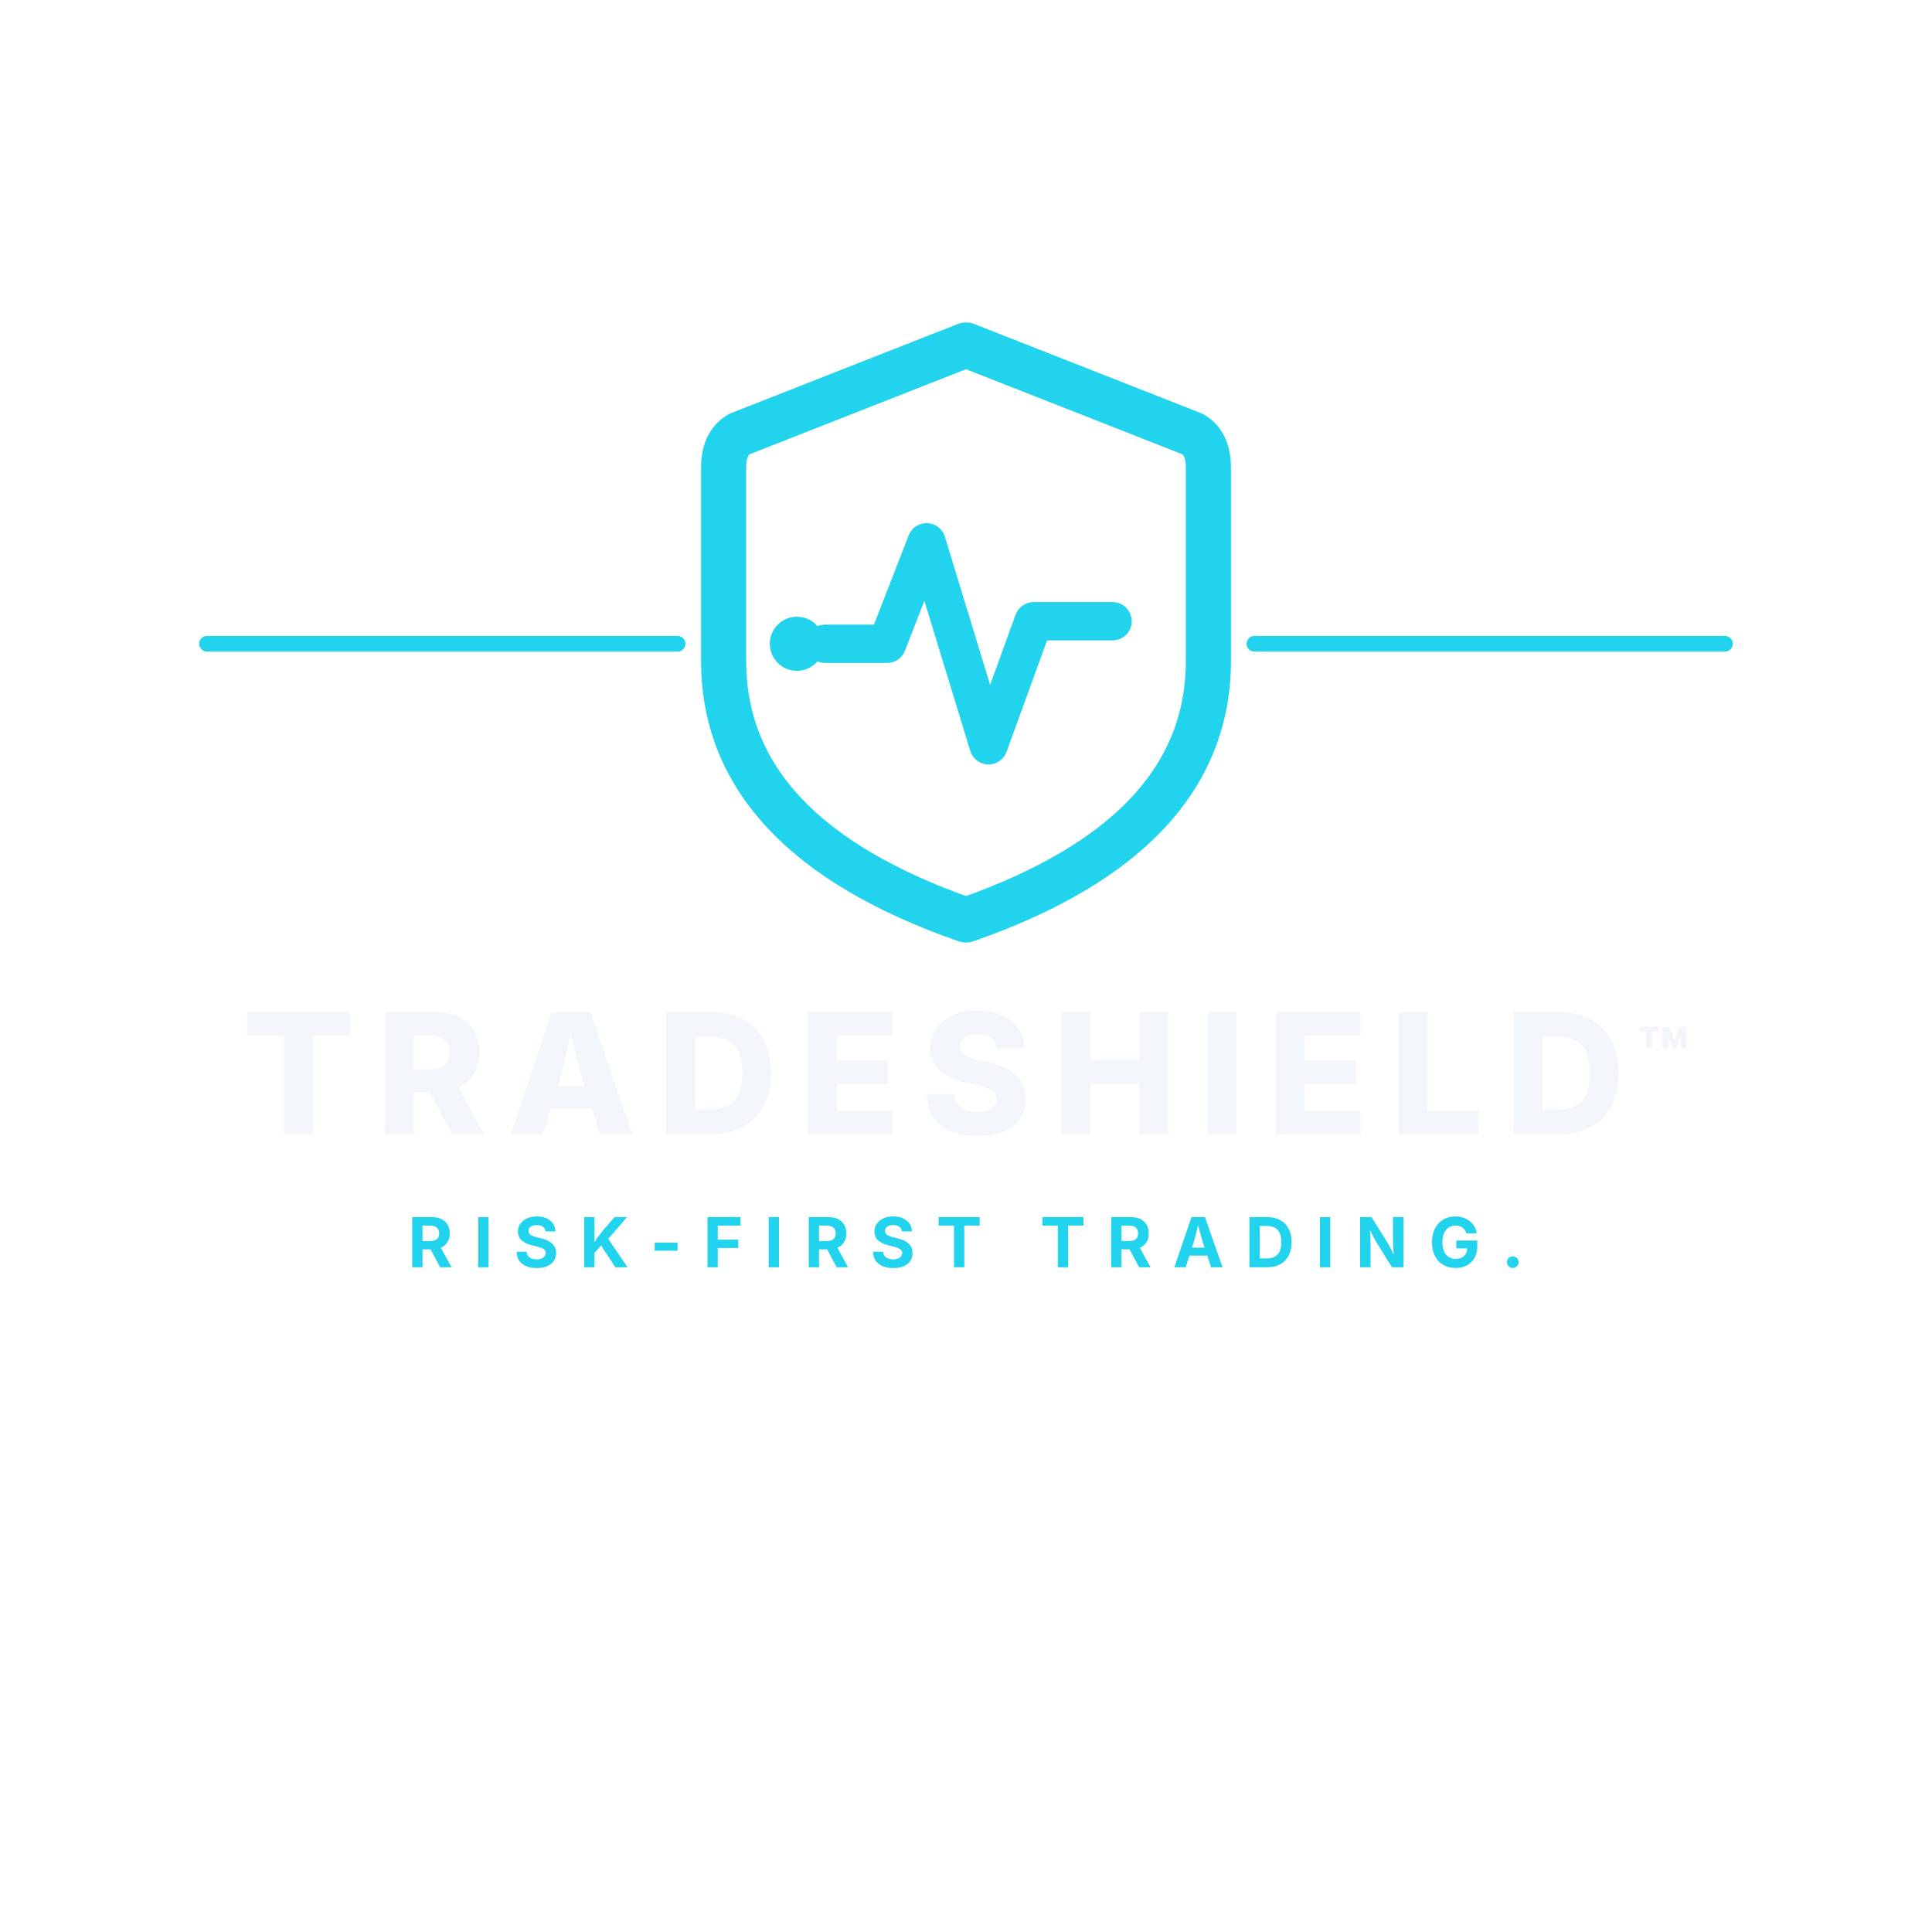
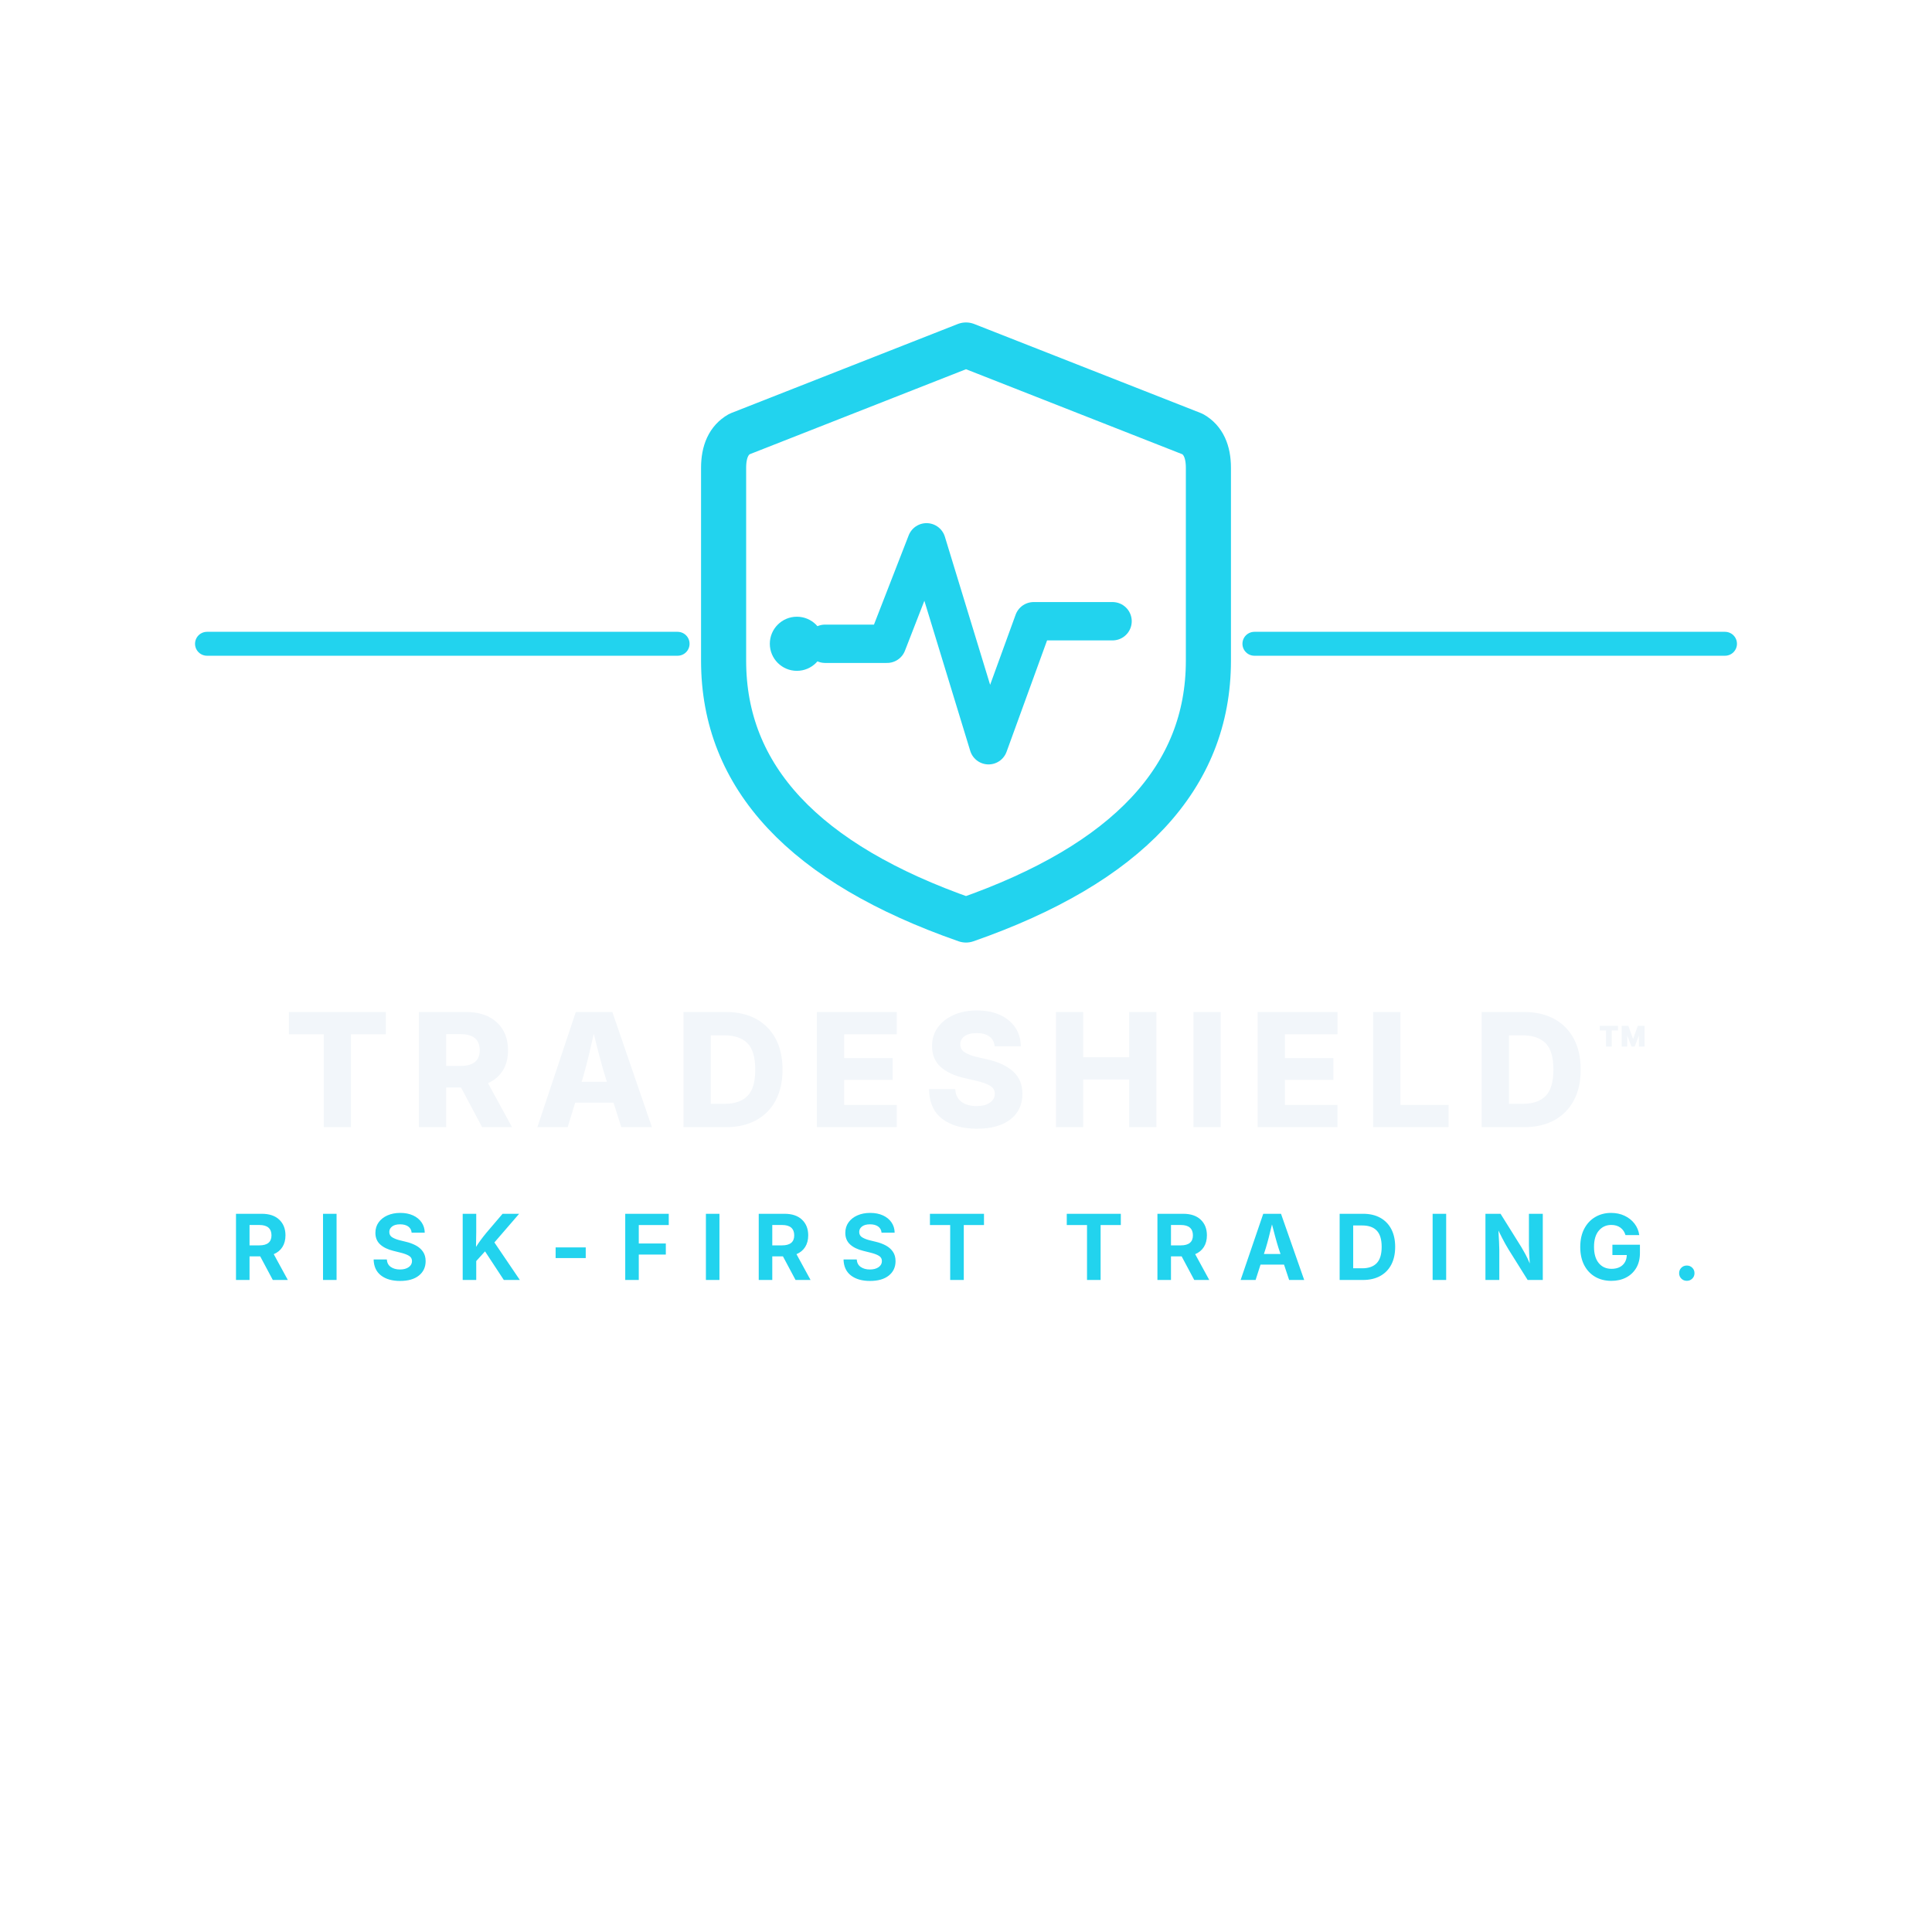
<svg xmlns="http://www.w3.org/2000/svg" width="14in" height="14in" viewBox="0 0 4200 4200">
  <g transform="translate(1315.69,590.69) scale(24.5098)" fill="none" stroke="#22D3EE" stroke-linecap="round" stroke-linejoin="round">
    <path stroke-width="4" d="M32 6.5 L52.1 14.4 Q53.5 15.2 53.5 17.4 L53.5 34.5 Q53.5 50 32 57.5 Q10.5 50 10.5 34.5 L10.5 17.4 Q10.5 15.2 11.9 14.4 Z" />
    <circle cx="17" cy="33" r="2.4" fill="#22D3EE" stroke="none" />
    <path stroke-width="3.4" d="M19.5 33 H25 L28.5 24 L34 42 L38 31 H45" />
  </g>
-   <path d="M450.0 1399.51 H1473.039" stroke="#22D3EE" stroke-width="34" stroke-linecap="round" fill="none" />
-   <path d="M2726.961 1399.51 H3750.0" stroke="#22D3EE" stroke-width="34" stroke-linecap="round" fill="none" />
-   <path fill="#F2F6FA" d="M536.778 2251.394V2200.0H760.554V2251.394H680.073V2465.891H617.259V2251.394Z M836.888 2465.891V2200.0H945.743Q990.712 2200.0 1016.677 2223.823Q1042.641 2247.646 1042.641 2288.333Q1042.641 2315.814 1030.596 2335.087Q1018.551 2354.359 996.423 2364.353L1051.921 2465.891H982.86L934.144 2374.346H899.881V2465.891ZM899.881 2324.558H932.538Q977.329 2324.558 977.329 2288.333Q977.329 2251.037 932.359 2251.037H899.881Z M1110.41 2465.891 1199.099 2200.0H1283.506L1374.873 2465.891H1304.207L1286.183 2409.322H1197.672L1180.362 2465.891ZM1212.483 2361.141H1270.836L1267.267 2349.72Q1260.308 2326.878 1253.705 2301.895Q1247.102 2276.912 1240.678 2250.145Q1234.611 2277.091 1228.633 2302.074Q1222.655 2327.057 1216.052 2349.72Z M1545.607 2465.891H1447.816V2200.0H1545.607Q1586.115 2200.0 1615.381 2215.971Q1644.647 2231.943 1660.529 2261.744Q1676.411 2291.545 1676.411 2332.945Q1676.411 2374.524 1660.529 2404.236Q1644.647 2433.948 1615.381 2449.92Q1586.115 2465.891 1545.607 2465.891ZM1510.809 2411.999H1542.93Q1577.193 2411.999 1595.305 2394.065Q1613.418 2376.13 1613.418 2332.945Q1613.418 2289.76 1595.216 2271.826Q1577.014 2253.892 1542.038 2253.892H1510.809Z M1755.778 2465.891V2200.0H1940.296V2251.394H1818.771V2306.356H1930.66V2356.679H1818.771V2414.497H1940.118V2465.891Z M2125.128 2469.46Q2075.162 2469.46 2045.271 2446.797Q2015.381 2424.133 2014.667 2378.093H2075.162Q2076.232 2397.544 2089.527 2407.359Q2102.821 2417.174 2124.414 2417.174Q2144.043 2417.174 2155.286 2409.233Q2166.528 2401.292 2166.528 2388.622Q2166.528 2377.201 2155.91 2370.509Q2145.292 2363.817 2123.522 2358.821L2095.326 2352.218Q2060.885 2344.366 2041.256 2326.521Q2021.626 2308.676 2021.626 2278.697Q2021.626 2254.07 2034.921 2235.601Q2048.216 2217.131 2071.593 2206.781Q2094.969 2196.431 2125.128 2196.431Q2155.999 2196.431 2178.663 2206.87Q2201.326 2217.31 2213.817 2235.958Q2226.309 2254.606 2226.666 2279.232H2166.171Q2164.922 2264.777 2154.393 2256.747Q2143.865 2248.717 2124.949 2248.717Q2106.033 2248.717 2096.397 2256.033Q2086.761 2263.35 2086.761 2274.414Q2086.761 2286.727 2097.468 2293.419Q2108.175 2300.111 2126.02 2304.036L2149.04 2309.39Q2187.585 2317.956 2208.91 2337.407Q2230.235 2356.858 2230.235 2388.8Q2230.235 2426.632 2202.397 2448.046Q2174.558 2469.46 2125.128 2469.46Z M2307.639 2465.891V2200.0H2370.632V2304.393H2476.81V2200.0H2539.625V2465.891H2476.81V2355.787H2370.632V2465.891Z M2688.052 2200.0V2465.891H2625.059V2200.0Z M2773.309 2465.891V2200.0H2957.826V2251.394H2836.302V2306.356H2948.19V2356.679H2836.302V2414.497H2957.648V2465.891Z M3040.049 2465.891V2200.0H3103.042V2414.497H3214.217V2465.891Z M3388.341 2465.891H3290.55V2200.0H3388.341Q3428.849 2200.0 3458.115 2215.971Q3487.381 2231.943 3503.263 2261.744Q3519.145 2291.545 3519.145 2332.945Q3519.145 2374.524 3503.263 2404.236Q3487.381 2433.948 3458.115 2449.92Q3428.849 2465.891 3388.341 2465.891ZM3353.543 2411.999H3385.664Q3419.927 2411.999 3438.04 2394.065Q3456.152 2376.13 3456.152 2332.945Q3456.152 2289.76 3437.95 2271.826Q3419.748 2253.892 3384.772 2253.892H3353.543Z" />
-   <path fill="#F2F6FA" d="M3636.455 2279.732 3626.729 2254.392V2279.732H3613.702V2231.907H3629.228L3640.113 2262.511L3651.088 2231.907H3666.613V2279.732H3653.586V2254.481L3643.86 2279.732ZM3577.655 2279.732V2242.614H3563.201V2231.907H3605.315V2242.614H3590.861V2279.732Z" />
-   <path fill="#22D3EE" d="M896.147 2755.022V2645.891H938.701Q957.305 2645.891 967.522 2655.595Q977.739 2665.3 977.739 2681.413Q977.739 2692.619 972.759 2700.566Q967.778 2708.513 958.403 2712.468L981.621 2755.022H956.865L936.064 2716.057H918.486V2755.022ZM918.486 2697.966H934.6Q954.668 2697.966 954.668 2681.413Q954.668 2673.137 949.724 2668.742Q944.78 2664.348 934.526 2664.348H918.486Z M1061.997 2645.891V2755.022H1039.658V2645.891Z M1166.763 2756.633Q1147.061 2756.633 1135.305 2747.588Q1123.55 2738.542 1123.11 2721.184H1144.863Q1145.449 2729.46 1151.492 2733.598Q1157.534 2737.737 1166.543 2737.737Q1175.479 2737.737 1180.935 2733.891Q1186.392 2730.046 1186.392 2723.821Q1186.392 2718.181 1181.448 2715.178Q1176.504 2712.175 1167.568 2709.978L1155.557 2706.975Q1141.714 2703.606 1133.877 2696.391Q1126.04 2689.177 1126.04 2677.312Q1126.04 2667.424 1131.35 2660.027Q1136.66 2652.629 1145.925 2648.528Q1155.19 2644.426 1167.056 2644.426Q1179.141 2644.426 1188.149 2648.564Q1197.158 2652.702 1202.212 2660.063Q1207.266 2667.424 1207.412 2677.019H1185.806Q1185.22 2670.427 1180.203 2666.838Q1175.186 2663.249 1166.836 2663.249Q1158.267 2663.249 1153.616 2666.801Q1148.965 2670.354 1148.965 2675.847Q1148.965 2681.926 1154.202 2684.929Q1159.438 2687.932 1166.396 2689.616L1176.284 2692.033Q1185.439 2694.157 1192.837 2698.149Q1200.234 2702.141 1204.556 2708.476Q1208.877 2714.812 1208.877 2723.967Q1208.877 2738.835 1197.781 2747.734Q1186.685 2756.633 1166.763 2756.633Z M1269.99 2755.022V2645.891H1292.329V2675.7L1291.963 2700.53Q1295.552 2694.817 1299.58 2689.323Q1303.608 2683.83 1309.028 2677.239L1335.762 2645.891H1363.081L1322.285 2693.132L1364.253 2755.022H1337.812L1306.831 2707.854L1292.329 2723.821V2755.022Z M1472.9 2701.335V2718.913H1423.242V2701.335Z M1538.042 2755.022V2645.891H1609.819V2664.421H1560.381V2694.89H1604.985V2713.127H1560.381V2755.022Z M1693.418 2645.891V2755.022H1671.079V2645.891Z M1758.193 2755.022V2645.891H1800.747Q1819.351 2645.891 1829.568 2655.595Q1839.785 2665.3 1839.785 2681.413Q1839.785 2692.619 1834.805 2700.566Q1829.824 2708.513 1820.449 2712.468L1843.667 2755.022H1818.911L1798.11 2716.057H1780.532V2755.022ZM1780.532 2697.966H1796.646Q1816.714 2697.966 1816.714 2681.413Q1816.714 2673.137 1811.77 2668.742Q1806.826 2664.348 1796.572 2664.348H1780.532Z M1941.694 2756.633Q1921.992 2756.633 1910.237 2747.588Q1898.481 2738.542 1898.042 2721.184H1919.795Q1920.381 2729.46 1926.423 2733.598Q1932.466 2737.737 1941.475 2737.737Q1950.41 2737.737 1955.867 2733.891Q1961.323 2730.046 1961.323 2723.821Q1961.323 2718.181 1956.379 2715.178Q1951.436 2712.175 1942.5 2709.978L1930.488 2706.975Q1916.646 2703.606 1908.809 2696.391Q1900.972 2689.177 1900.972 2677.312Q1900.972 2667.424 1906.282 2660.027Q1911.592 2652.629 1920.857 2648.528Q1930.122 2644.426 1941.987 2644.426Q1954.072 2644.426 1963.081 2648.564Q1972.09 2652.702 1977.144 2660.063Q1982.197 2667.424 1982.344 2677.019H1960.737Q1960.151 2670.427 1955.134 2666.838Q1950.117 2663.249 1941.768 2663.249Q1933.198 2663.249 1928.547 2666.801Q1923.896 2670.354 1923.896 2675.847Q1923.896 2681.926 1929.133 2684.929Q1934.37 2687.932 1941.328 2689.616L1951.216 2692.033Q1960.371 2694.157 1967.769 2698.149Q1975.166 2702.141 1979.487 2708.476Q1983.809 2714.812 1983.809 2723.967Q1983.809 2738.835 1972.712 2747.734Q1961.616 2756.633 1941.694 2756.633Z M2040.527 2664.421V2645.891H2129.663V2664.421H2096.338V2755.022H2073.926V2664.421Z M2266.172 2664.421V2645.891H2355.308V2664.421H2321.982V2755.022H2299.57V2664.421Z M2415.688 2755.022V2645.891H2458.242Q2476.846 2645.891 2487.063 2655.595Q2497.28 2665.3 2497.28 2681.413Q2497.28 2692.619 2492.3 2700.566Q2487.319 2708.513 2477.944 2712.468L2501.162 2755.022H2476.406L2455.605 2716.057H2438.027V2755.022ZM2438.027 2697.966H2454.141Q2474.209 2697.966 2474.209 2681.413Q2474.209 2673.137 2469.265 2668.742Q2464.321 2664.348 2454.067 2664.348H2438.027Z M2552.9 2755.022 2590.181 2645.891H2619.478L2657.71 2755.022H2632.881L2624.458 2729.68H2585.713L2577.583 2755.022ZM2591.279 2712.175H2618.672L2615.376 2702.361Q2612.739 2694.011 2610.103 2684.27Q2607.466 2674.529 2604.609 2663.396Q2601.899 2674.675 2599.409 2684.416Q2596.919 2694.157 2594.429 2702.361Z M2754.565 2755.022H2716.187V2645.891H2754.932Q2771.338 2645.891 2783.167 2652.446Q2794.995 2659.001 2801.367 2671.196Q2807.739 2683.391 2807.739 2700.383Q2807.739 2717.448 2801.367 2729.68Q2794.995 2741.911 2783.057 2748.467Q2771.118 2755.022 2754.565 2755.022ZM2738.525 2735.759H2753.467Q2769.214 2735.759 2777.344 2727.263Q2785.474 2718.767 2785.474 2700.383Q2785.474 2682.072 2777.38 2673.613Q2769.287 2665.154 2753.613 2665.154H2738.525Z M2891.851 2645.891V2755.022H2869.512V2645.891Z M2956.626 2755.022V2645.891H2981.528L3016.025 2701.115Q3019.248 2706.462 3022.69 2712.871Q3026.133 2719.28 3029.722 2727.849Q3029.136 2719.792 3028.733 2711.699Q3028.33 2703.606 3028.33 2698.259V2645.891H3051.182V2755.022H3026.206L2994.858 2704.924Q2991.855 2700.017 2989.292 2695.403Q2986.729 2690.788 2984.055 2685.551Q2981.382 2680.315 2978.013 2673.503Q2978.599 2683.391 2979.038 2691.704Q2979.478 2700.017 2979.478 2704.851V2755.022Z M3164.297 2756.487Q3148.989 2756.487 3137.417 2749.712Q3125.845 2742.937 3119.399 2730.412Q3112.954 2717.888 3112.954 2700.603Q3112.954 2682.951 3119.656 2670.354Q3126.357 2657.756 3137.893 2651.091Q3149.429 2644.426 3163.784 2644.426Q3176.089 2644.426 3186.05 2649.114Q3196.011 2653.801 3202.383 2662.041Q3208.755 2670.281 3210.293 2681.047H3187.588Q3185.244 2673.21 3179.238 2668.742Q3173.232 2664.275 3164.15 2664.275Q3151.553 2664.275 3143.606 2673.65Q3135.659 2683.025 3135.659 2700.383Q3135.659 2717.741 3143.496 2727.19Q3151.333 2736.638 3164.443 2736.638Q3176.089 2736.638 3182.754 2730.486Q3189.419 2724.333 3189.712 2713.86H3165.981V2696.867H3211.392V2710.49Q3211.392 2724.846 3205.312 2735.136Q3199.233 2745.427 3188.613 2750.957Q3177.993 2756.487 3164.297 2756.487Z M3288.691 2756.413Q3283.345 2756.413 3279.683 2752.788Q3276.021 2749.162 3276.021 2743.816Q3276.021 2738.469 3279.683 2734.843Q3283.345 2731.218 3288.691 2731.218Q3294.038 2731.218 3297.7 2734.843Q3301.362 2738.469 3301.362 2743.816Q3301.362 2749.162 3297.7 2752.788Q3294.038 2756.413 3288.691 2756.413Z" />
+   <path d="M450.0 1399.51 H1473.039" stroke="#22D3EE" stroke-width="52" stroke-linecap="round" fill="none" />
+   <path d="M2726.961 1399.51 H3750.0" stroke="#22D3EE" stroke-width="52" stroke-linecap="round" fill="none" />
+   <path fill="#F2F6FA" d="M628.071 2248.392V2200.0H838.779V2248.392H762.998V2450.363H703.852V2248.392Z M910.655 2450.363V2200.0H1013.152Q1055.495 2200.0 1079.943 2222.432Q1104.392 2244.864 1104.392 2283.174Q1104.392 2309.051 1093.05 2327.198Q1081.708 2345.345 1060.872 2354.754L1113.129 2450.363H1048.102L1002.23 2364.164H969.969V2450.363ZM969.969 2317.284H1000.718Q1042.893 2317.284 1042.893 2283.174Q1042.893 2248.056 1000.55 2248.056H969.969Z M1168.202 2450.363 1251.712 2200.0H1331.19L1417.221 2450.363H1350.681L1333.71 2397.098H1250.368L1234.069 2450.363ZM1264.315 2351.73H1319.26L1315.899 2340.976Q1309.346 2319.468 1303.129 2295.944Q1296.912 2272.42 1290.863 2247.216Q1285.15 2272.588 1279.521 2296.112Q1273.892 2319.636 1267.675 2340.976Z M1577.984 2450.363H1485.904V2200.0H1577.984Q1616.126 2200.0 1643.683 2215.039Q1671.24 2230.077 1686.194 2258.138Q1701.149 2286.199 1701.149 2325.181Q1701.149 2364.332 1686.194 2392.309Q1671.24 2420.286 1643.683 2435.324Q1616.126 2450.363 1577.984 2450.363ZM1545.218 2399.618H1575.463Q1607.725 2399.618 1624.78 2382.731Q1641.835 2365.844 1641.835 2325.181Q1641.835 2284.518 1624.696 2267.632Q1607.557 2250.745 1574.623 2250.745H1545.218Z M1775.881 2450.363V2200.0H1949.623V2248.392H1835.195V2300.145H1940.549V2347.529H1835.195V2401.97H1949.455V2450.363Z M2123.66 2453.723Q2076.612 2453.723 2048.467 2432.384Q2020.322 2411.044 2019.65 2367.693H2076.612Q2077.62 2386.008 2090.138 2395.249Q2102.657 2404.491 2122.988 2404.491Q2141.471 2404.491 2152.057 2397.014Q2162.643 2389.536 2162.643 2377.606Q2162.643 2366.852 2152.645 2360.551Q2142.647 2354.25 2122.148 2349.545L2095.599 2343.328Q2063.17 2335.935 2044.687 2319.132Q2026.203 2302.329 2026.203 2274.101Q2026.203 2250.913 2038.722 2233.522Q2051.24 2216.131 2073.252 2206.385Q2095.263 2196.639 2123.66 2196.639Q2152.729 2196.639 2174.069 2206.469Q2195.408 2216.299 2207.17 2233.858Q2218.932 2251.417 2219.268 2274.605H2162.307Q2161.131 2260.994 2151.217 2253.433Q2141.303 2245.872 2123.492 2245.872Q2105.681 2245.872 2096.608 2252.761Q2087.534 2259.65 2087.534 2270.068Q2087.534 2281.662 2097.616 2287.963Q2107.697 2294.264 2124.5 2297.961L2146.176 2303.002Q2182.47 2311.067 2202.55 2329.382Q2222.629 2347.697 2222.629 2377.774Q2222.629 2413.396 2196.417 2433.56Q2170.204 2453.723 2123.66 2453.723Z M2295.513 2450.363V2200.0H2354.827V2298.297H2454.804V2200.0H2513.95V2450.363H2454.804V2346.689H2354.827V2450.363Z M2653.71 2200.0V2450.363H2594.396V2200.0Z M2733.987 2450.363V2200.0H2907.729V2248.392H2793.301V2300.145H2898.655V2347.529H2793.301V2401.97H2907.561V2450.363Z M2985.15 2450.363V2200.0H3044.464V2401.97H3149.146V2450.363Z M3313.101 2450.363H3221.022V2200.0H3313.101Q3351.244 2200.0 3378.8 2215.039Q3406.357 2230.077 3421.312 2258.138Q3436.266 2286.199 3436.266 2325.181Q3436.266 2364.332 3421.312 2392.309Q3406.357 2420.286 3378.8 2435.324Q3351.244 2450.363 3313.101 2450.363ZM3280.336 2399.618H3310.581Q3342.842 2399.618 3359.897 2382.731Q3376.952 2365.844 3376.952 2325.181Q3376.952 2284.518 3359.813 2267.632Q3342.674 2250.745 3309.741 2250.745H3280.336Z" />
+   <path fill="#F2F6FA" d="M3546.725 2275.075 3537.567 2251.215V2275.075H3525.301V2230.044H3539.92L3550.17 2258.86L3560.503 2230.044H3575.122V2275.075H3562.856V2251.299L3553.698 2275.075ZM3491.36 2275.075V2240.125H3477.749V2230.044H3517.404V2240.125H3503.794V2275.075Z" />
+   <path fill="#22D3EE" d="M513.034 2782.543V2638.683H569.13Q593.654 2638.683 607.123 2651.476Q620.592 2664.269 620.592 2685.51Q620.592 2700.282 614.026 2710.758Q607.461 2721.233 595.102 2726.447L625.709 2782.543H593.075L565.654 2731.178H542.482V2782.543ZM542.482 2707.33H563.723Q590.178 2707.33 590.178 2685.51Q590.178 2674.599 583.661 2668.806Q577.144 2663.013 563.627 2663.013H542.482Z M731.664 2638.683V2782.543H702.216V2638.683Z M869.77 2784.667Q843.798 2784.667 828.301 2772.743Q812.805 2760.819 812.226 2737.937H840.901Q841.674 2748.847 849.639 2754.302Q857.605 2759.757 869.48 2759.757Q881.26 2759.757 888.453 2754.688Q895.646 2749.619 895.646 2741.413Q895.646 2733.978 889.128 2730.02Q882.611 2726.061 870.832 2723.164L854.998 2719.206Q836.75 2714.765 826.419 2705.254Q816.088 2695.744 816.088 2680.103Q816.088 2667.068 823.088 2657.317Q830.088 2647.565 842.301 2642.158Q854.515 2636.752 870.156 2636.752Q886.087 2636.752 897.963 2642.207Q909.839 2647.662 916.501 2657.365Q923.163 2667.068 923.356 2679.717H894.873Q894.101 2671.027 887.487 2666.296Q880.873 2661.565 869.867 2661.565Q858.57 2661.565 852.439 2666.248Q846.308 2670.931 846.308 2678.172Q846.308 2686.186 853.212 2690.144Q860.115 2694.103 869.287 2696.323L882.322 2699.51Q894.39 2702.31 904.142 2707.572Q913.894 2712.834 919.59 2721.185Q925.287 2729.537 925.287 2741.606Q925.287 2761.205 910.659 2772.936Q896.032 2784.667 869.77 2784.667Z M1005.849 2782.543V2638.683H1035.297V2677.979L1034.814 2710.709Q1039.545 2703.178 1044.855 2695.937Q1050.165 2688.696 1057.31 2680.006L1092.551 2638.683H1128.565L1074.786 2700.958L1130.109 2782.543H1095.255L1054.414 2720.364L1035.297 2741.413V2782.543Z M1273.333 2711.771V2734.944H1207.871V2711.771Z M1359.205 2782.543V2638.683H1453.825V2663.11H1388.653V2703.275H1447.452V2727.316H1388.653V2782.543Z M1564.028 2638.683V2782.543H1534.58V2638.683Z M1649.417 2782.543V2638.683H1705.513Q1730.037 2638.683 1743.506 2651.476Q1756.975 2664.269 1756.975 2685.51Q1756.975 2700.282 1750.409 2710.758Q1743.844 2721.233 1731.485 2726.447L1762.092 2782.543H1729.458L1702.037 2731.178H1678.865V2782.543ZM1678.865 2707.33H1700.106Q1726.561 2707.33 1726.561 2685.51Q1726.561 2674.599 1720.044 2668.806Q1713.527 2663.013 1700.01 2663.013H1678.865Z M1891.315 2784.667Q1865.343 2784.667 1849.847 2772.743Q1834.35 2760.819 1833.771 2737.937H1862.447Q1863.219 2748.847 1871.184 2754.302Q1879.15 2759.757 1891.026 2759.757Q1902.805 2759.757 1909.998 2754.688Q1917.191 2749.619 1917.191 2741.413Q1917.191 2733.978 1910.674 2730.02Q1904.157 2726.061 1892.377 2723.164L1876.543 2719.206Q1858.295 2714.765 1847.964 2705.254Q1837.633 2695.744 1837.633 2680.103Q1837.633 2667.068 1844.633 2657.317Q1851.633 2647.565 1863.847 2642.158Q1876.06 2636.752 1891.701 2636.752Q1907.632 2636.752 1919.508 2642.207Q1931.384 2647.662 1938.046 2657.365Q1944.708 2667.068 1944.901 2679.717H1916.418Q1915.646 2671.027 1909.032 2666.296Q1902.419 2661.565 1891.412 2661.565Q1880.115 2661.565 1873.984 2666.248Q1867.853 2670.931 1867.853 2678.172Q1867.853 2686.186 1874.757 2690.144Q1881.66 2694.103 1890.833 2696.323L1903.867 2699.51Q1915.936 2702.31 1925.687 2707.572Q1935.439 2712.834 1941.135 2721.185Q1946.832 2729.537 1946.832 2741.606Q1946.832 2761.205 1932.204 2772.936Q1917.577 2784.667 1891.315 2784.667Z M2021.601 2663.11V2638.683H2139.103V2663.11H2095.172V2782.543H2065.628V2663.11Z M2319.054 2663.11V2638.683H2436.557V2663.11H2392.626V2782.543H2363.081V2663.11Z M2516.153 2782.543V2638.683H2572.249Q2596.773 2638.683 2610.242 2651.476Q2623.71 2664.269 2623.71 2685.51Q2623.71 2700.282 2617.145 2710.758Q2610.58 2721.233 2598.221 2726.447L2628.828 2782.543H2596.193L2568.773 2731.178H2545.601V2782.543ZM2545.601 2707.33H2566.842Q2593.297 2707.33 2593.297 2685.51Q2593.297 2674.599 2586.78 2668.806Q2580.263 2663.013 2566.746 2663.013H2545.601Z M2697.031 2782.543 2746.175 2638.683H2784.796L2835.195 2782.543H2802.464L2791.361 2749.137H2740.286L2729.569 2782.543ZM2747.624 2726.061H2783.734L2779.389 2713.123Q2775.913 2702.116 2772.437 2689.275Q2768.961 2676.434 2765.196 2661.758Q2761.624 2676.627 2758.341 2689.468Q2755.058 2702.31 2751.775 2713.123Z M2962.874 2782.543H2912.281V2638.683H2963.357Q2984.984 2638.683 3000.577 2647.324Q3016.17 2655.965 3024.57 2672.041Q3032.97 2688.117 3032.97 2710.516Q3032.97 2733.013 3024.57 2749.137Q3016.17 2765.261 3000.432 2773.902Q2984.694 2782.543 2962.874 2782.543ZM2941.729 2757.15H2961.426Q2982.184 2757.15 2992.901 2745.95Q3003.618 2734.751 3003.618 2710.516Q3003.618 2686.379 2992.949 2675.227Q2982.281 2664.075 2961.619 2664.075H2941.729Z M3143.849 2638.683V2782.543H3114.401V2638.683Z M3229.238 2782.543V2638.683H3262.065L3307.541 2711.482Q3311.789 2718.53 3316.327 2726.978Q3320.865 2735.426 3325.596 2746.723Q3324.823 2736.102 3324.292 2725.433Q3323.761 2714.765 3323.761 2707.716V2638.683H3353.885V2782.543H3320.961L3279.637 2716.502Q3275.679 2710.034 3272.3 2703.951Q3268.92 2697.868 3265.396 2690.965Q3261.872 2684.061 3257.431 2675.082Q3258.203 2688.117 3258.782 2699.075Q3259.362 2710.034 3259.362 2716.406V2782.543Z M3502.998 2784.474Q3482.819 2784.474 3467.564 2775.543Q3452.309 2766.612 3443.812 2750.102Q3435.316 2733.592 3435.316 2710.806Q3435.316 2687.537 3444.15 2670.931Q3452.985 2654.324 3468.191 2645.538Q3483.398 2636.752 3502.322 2636.752Q3518.543 2636.752 3531.673 2642.931Q3544.804 2649.11 3553.204 2659.972Q3561.604 2670.834 3563.632 2685.027H3533.701Q3530.611 2674.696 3522.694 2668.806Q3514.777 2662.917 3502.805 2662.917Q3486.198 2662.917 3475.722 2675.275Q3465.247 2687.634 3465.247 2710.516Q3465.247 2733.399 3475.577 2745.854Q3485.908 2758.309 3503.191 2758.309Q3518.543 2758.309 3527.329 2750.199Q3536.115 2742.088 3536.501 2728.282H3505.219V2705.882H3565.08V2723.84Q3565.08 2742.764 3557.066 2756.33Q3549.053 2769.895 3535.053 2777.185Q3521.053 2784.474 3502.998 2784.474Z M3666.98 2784.378Q3659.931 2784.378 3655.104 2779.598Q3650.276 2774.819 3650.276 2767.771Q3650.276 2760.723 3655.104 2755.943Q3659.931 2751.164 3666.98 2751.164Q3674.028 2751.164 3678.855 2755.943Q3683.683 2760.723 3683.683 2767.771Q3683.683 2774.819 3678.855 2779.598Q3674.028 2784.378 3666.98 2784.378Z" />
</svg>
